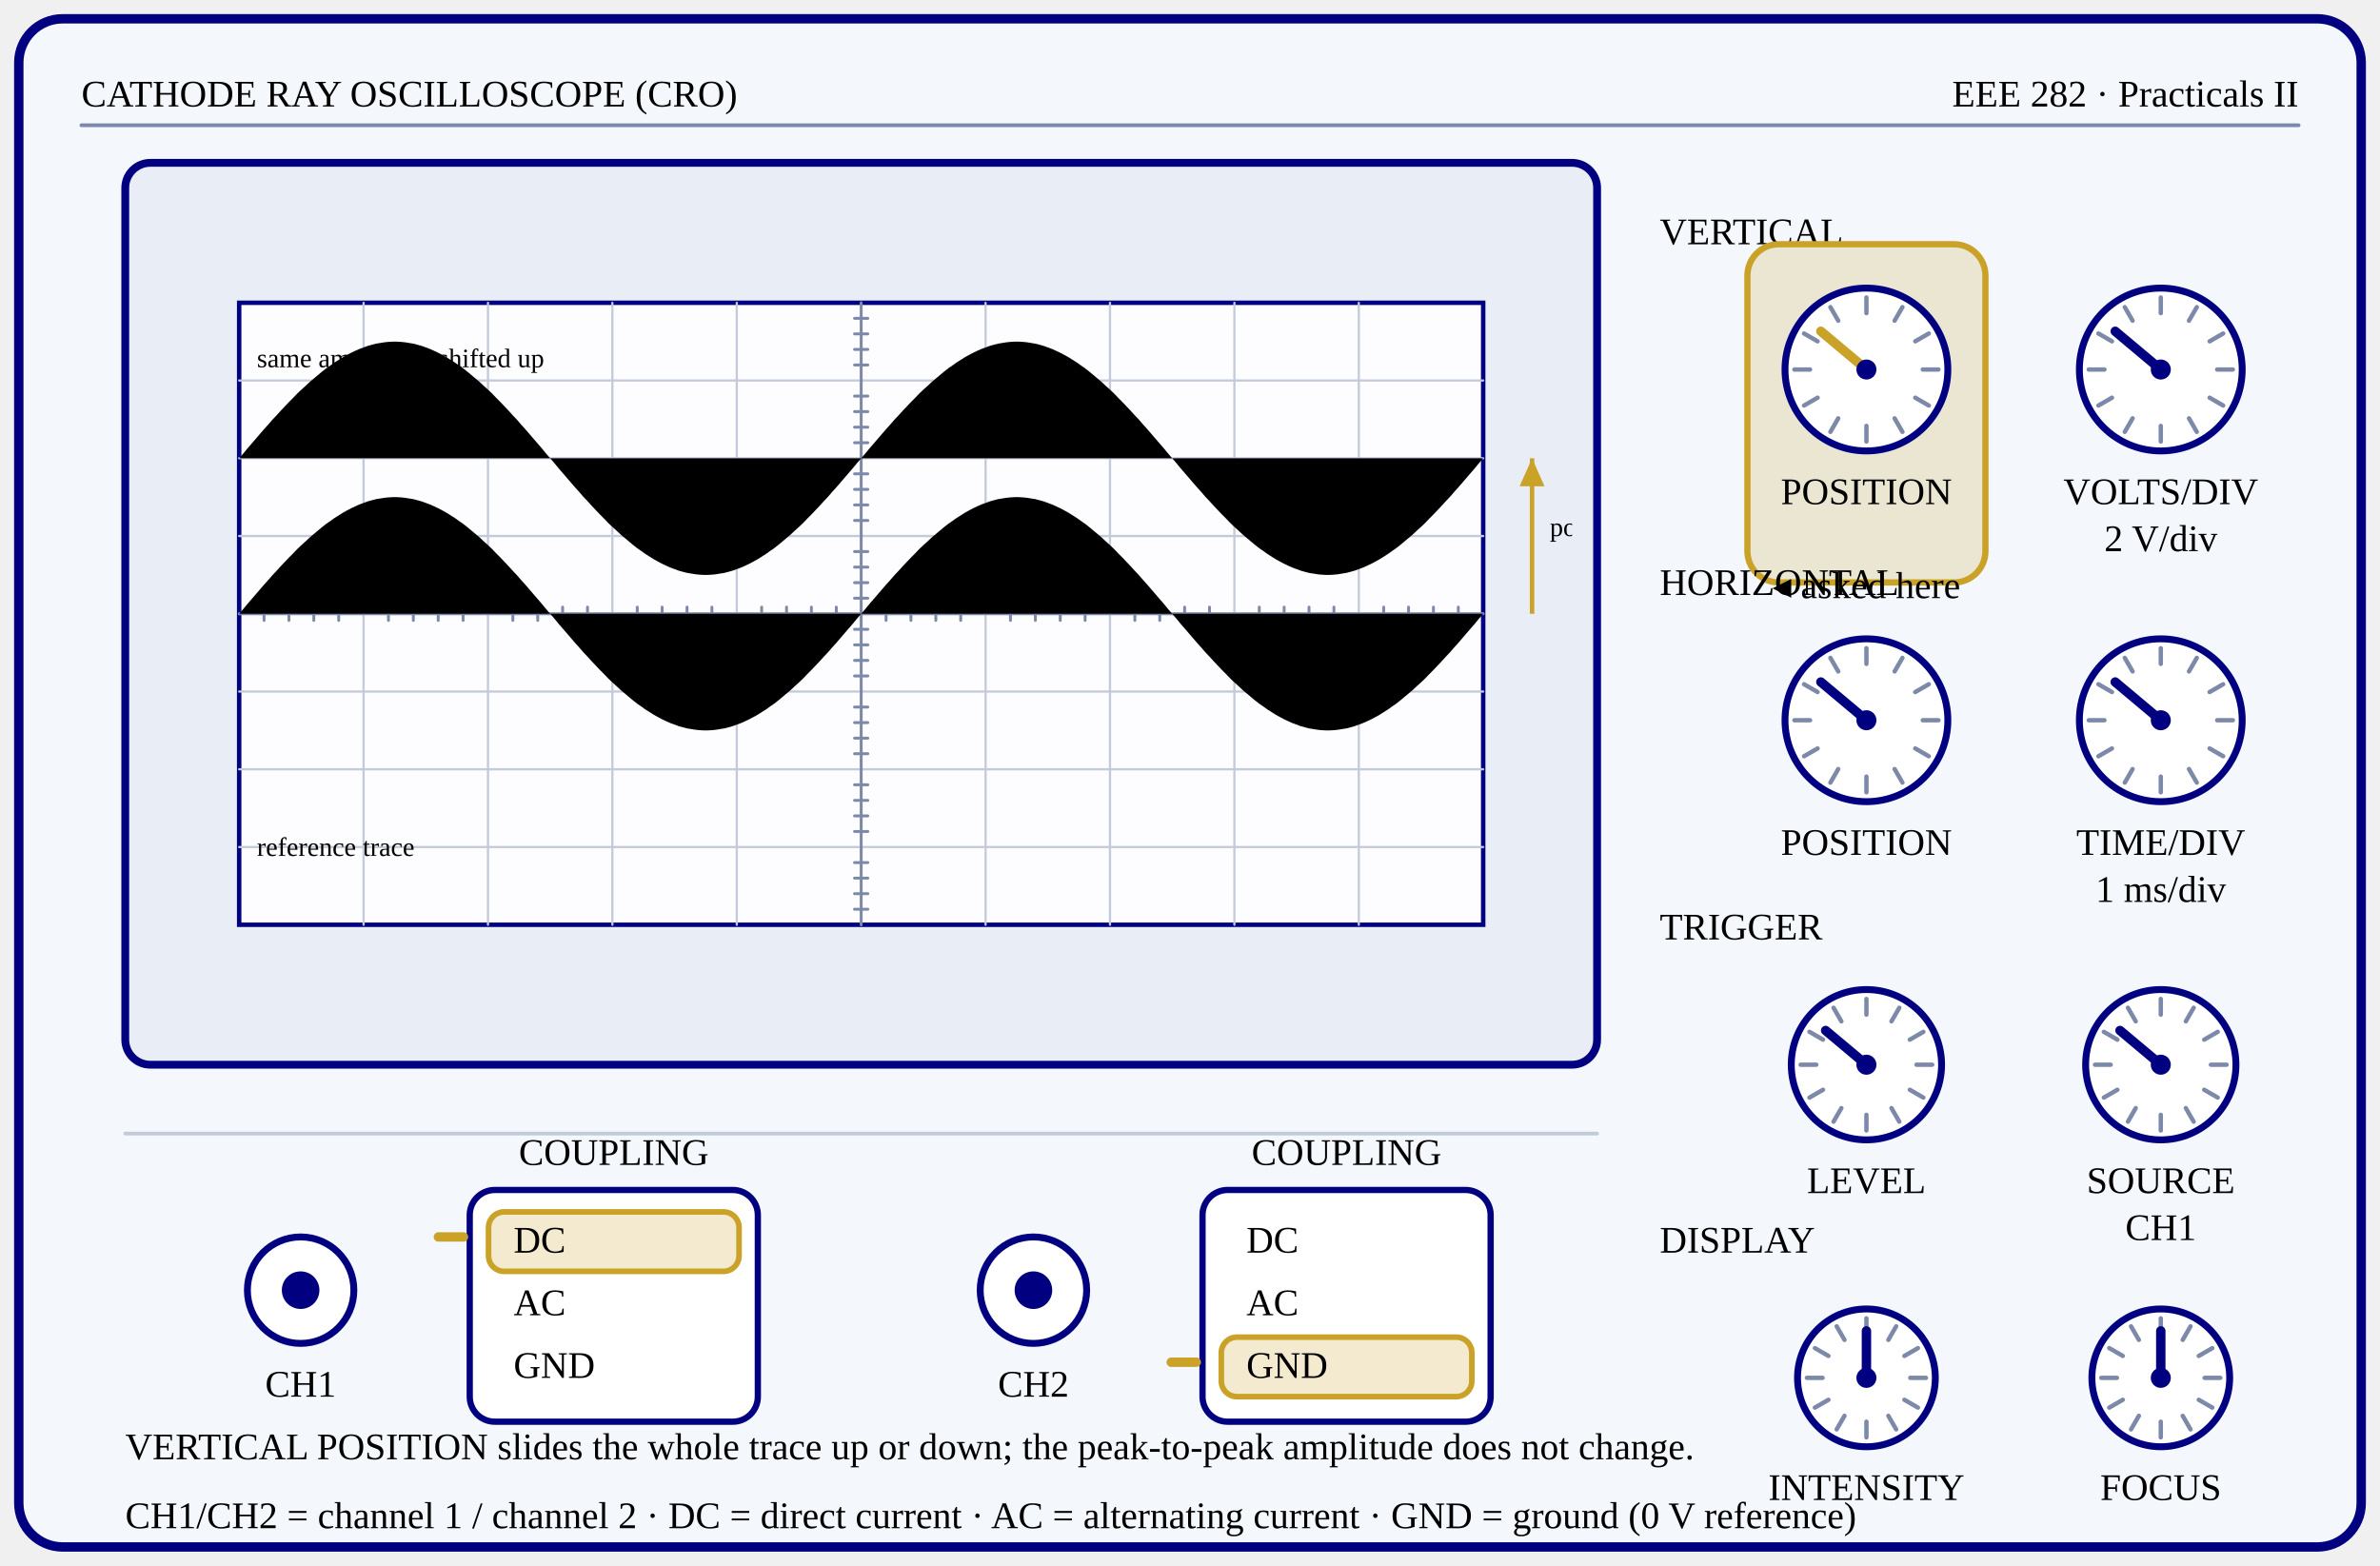
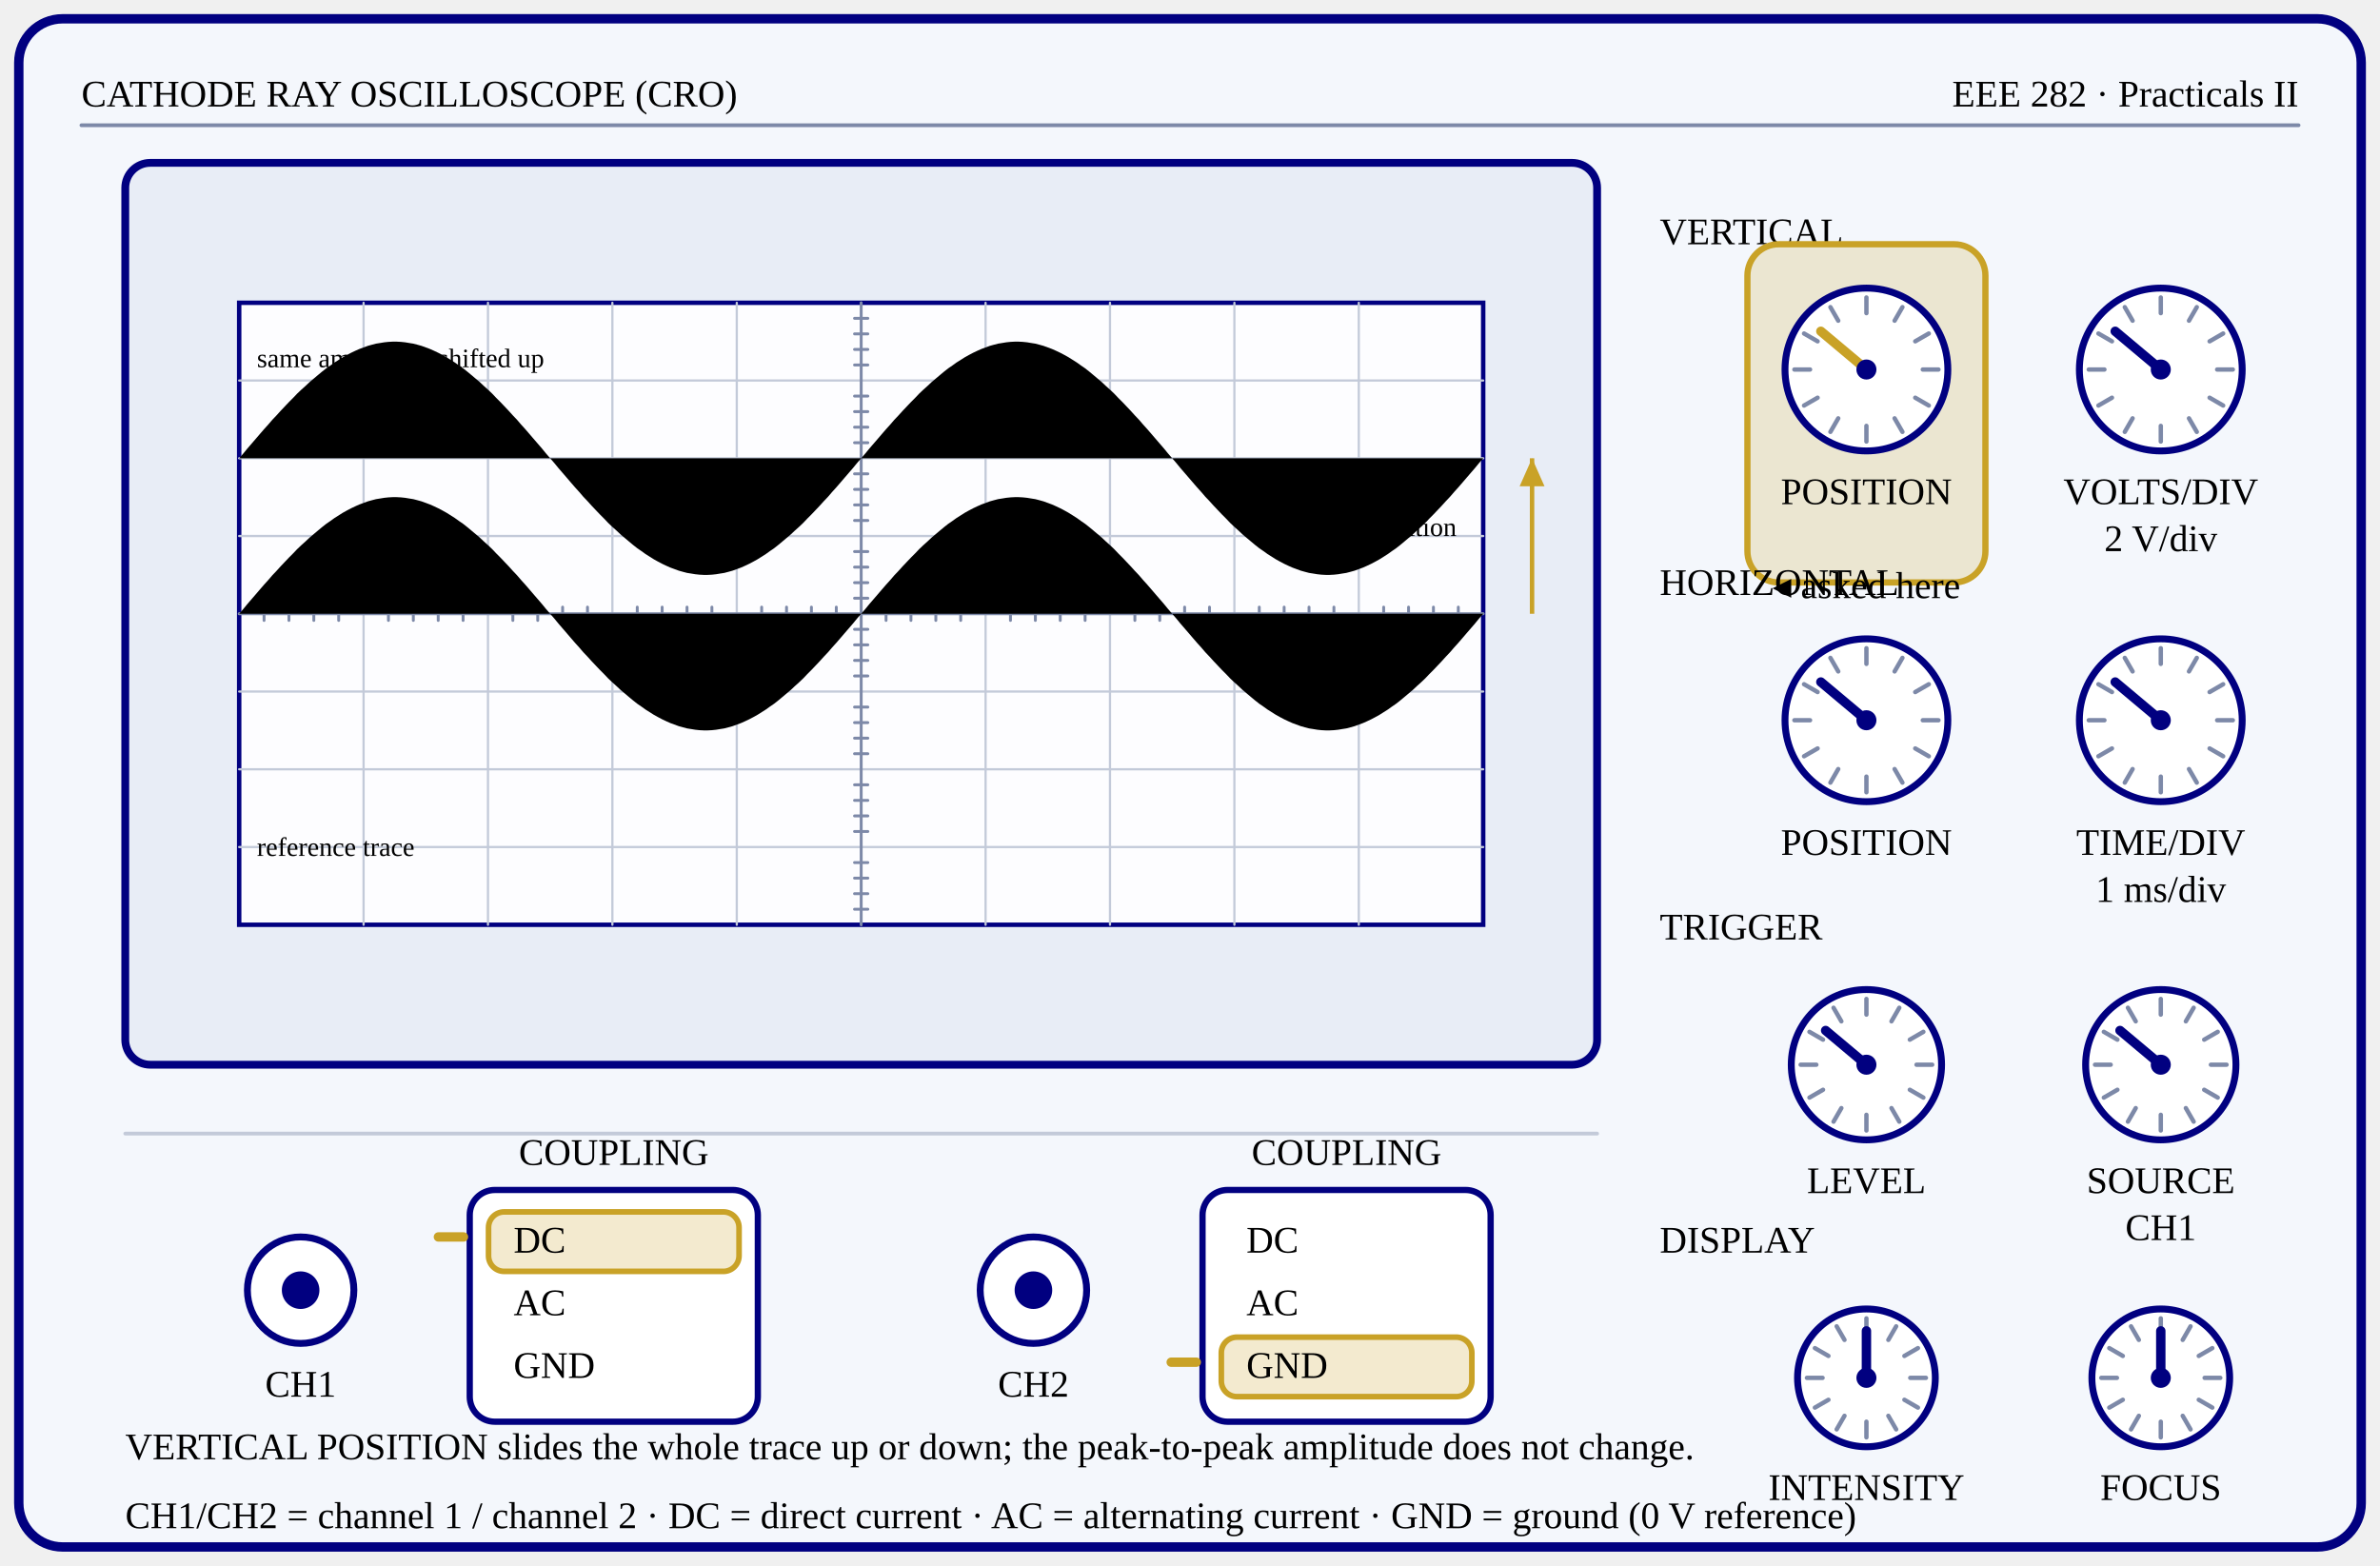
<svg xmlns="http://www.w3.org/2000/svg" class="diagram-svg" viewBox="0 0 760 500" preserveAspectRatio="xMidYMid meet" role="img">
  <rect x="6" y="6" width="748" height="488" rx="14" fill="#f4f7fc" stroke="#010080" stroke-width="3" />
  <text class="tb" x="26" y="34">CATHODE RAY OSCILLOSCOPE (CRO)</text>
  <text class="t11" x="734" y="34" text-anchor="end">EEE 282 · Practicals II</text>
  <line x1="26" y1="40" x2="734" y2="40" stroke="#7d89a8" stroke-width="1.2" stroke-linecap="round" />
  <rect x="40" y="52" width="470" height="288" rx="8" fill="#e8edf6" stroke="#010080" stroke-width="2.5" />
  <svg x="48" y="60" width="454" height="272" viewBox="0 0 640 320" preserveAspectRatio="xMidYMid meet">
    <rect x="40" y="20" width="560" height="280" fill="#fdfdff" stroke="#010080" stroke-width="2" />
    <line x1="96" y1="20" x2="96" y2="300" stroke="#c3cad9" stroke-width="1" stroke-linecap="round" />
    <line x1="152" y1="20" x2="152" y2="300" stroke="#c3cad9" stroke-width="1" stroke-linecap="round" />
    <line x1="208" y1="20" x2="208" y2="300" stroke="#c3cad9" stroke-width="1" stroke-linecap="round" />
    <line x1="264" y1="20" x2="264" y2="300" stroke="#c3cad9" stroke-width="1" stroke-linecap="round" />
    <line x1="320" y1="20" x2="320" y2="300" stroke="#c3cad9" stroke-width="1" stroke-linecap="round" />
    <line x1="376" y1="20" x2="376" y2="300" stroke="#c3cad9" stroke-width="1" stroke-linecap="round" />
    <line x1="432" y1="20" x2="432" y2="300" stroke="#c3cad9" stroke-width="1" stroke-linecap="round" />
    <line x1="488" y1="20" x2="488" y2="300" stroke="#c3cad9" stroke-width="1" stroke-linecap="round" />
    <line x1="544" y1="20" x2="544" y2="300" stroke="#c3cad9" stroke-width="1" stroke-linecap="round" />
    <line x1="40" y1="55" x2="600" y2="55" stroke="#c3cad9" stroke-width="1" stroke-linecap="round" />
    <line x1="40" y1="90" x2="600" y2="90" stroke="#c3cad9" stroke-width="1" stroke-linecap="round" />
    <line x1="40" y1="125" x2="600" y2="125" stroke="#c3cad9" stroke-width="1" stroke-linecap="round" />
    <line x1="40" y1="160" x2="600" y2="160" stroke="#c3cad9" stroke-width="1" stroke-linecap="round" />
    <line x1="40" y1="195" x2="600" y2="195" stroke="#c3cad9" stroke-width="1" stroke-linecap="round" />
    <line x1="40" y1="230" x2="600" y2="230" stroke="#c3cad9" stroke-width="1" stroke-linecap="round" />
    <line x1="40" y1="265" x2="600" y2="265" stroke="#c3cad9" stroke-width="1" stroke-linecap="round" />
    <line x1="40" y1="160" x2="600" y2="160" stroke="#7d89a8" stroke-width="1.3" stroke-linecap="round" />
    <line x1="320" y1="20" x2="320" y2="300" stroke="#7d89a8" stroke-width="1.3" stroke-linecap="round" />
    <line x1="51.2" y1="157" x2="51.2" y2="163" stroke="#7d89a8" stroke-width="1.3" stroke-linecap="round" />
    <line x1="62.4" y1="157" x2="62.4" y2="163" stroke="#7d89a8" stroke-width="1.3" stroke-linecap="round" />
    <line x1="73.6" y1="157" x2="73.6" y2="163" stroke="#7d89a8" stroke-width="1.3" stroke-linecap="round" />
    <line x1="84.8" y1="157" x2="84.8" y2="163" stroke="#7d89a8" stroke-width="1.3" stroke-linecap="round" />
    <line x1="107.2" y1="157" x2="107.2" y2="163" stroke="#7d89a8" stroke-width="1.3" stroke-linecap="round" />
    <line x1="118.4" y1="157" x2="118.4" y2="163" stroke="#7d89a8" stroke-width="1.3" stroke-linecap="round" />
    <line x1="129.6" y1="157" x2="129.6" y2="163" stroke="#7d89a8" stroke-width="1.3" stroke-linecap="round" />
    <line x1="140.8" y1="157" x2="140.8" y2="163" stroke="#7d89a8" stroke-width="1.3" stroke-linecap="round" />
    <line x1="163.2" y1="157" x2="163.2" y2="163" stroke="#7d89a8" stroke-width="1.3" stroke-linecap="round" />
    <line x1="174.4" y1="157" x2="174.4" y2="163" stroke="#7d89a8" stroke-width="1.3" stroke-linecap="round" />
    <line x1="185.6" y1="157" x2="185.6" y2="163" stroke="#7d89a8" stroke-width="1.3" stroke-linecap="round" />
    <line x1="196.8" y1="157" x2="196.8" y2="163" stroke="#7d89a8" stroke-width="1.3" stroke-linecap="round" />
    <line x1="219.2" y1="157" x2="219.2" y2="163" stroke="#7d89a8" stroke-width="1.3" stroke-linecap="round" />
    <line x1="230.4" y1="157" x2="230.4" y2="163" stroke="#7d89a8" stroke-width="1.3" stroke-linecap="round" />
    <line x1="241.6" y1="157" x2="241.6" y2="163" stroke="#7d89a8" stroke-width="1.3" stroke-linecap="round" />
    <line x1="252.8" y1="157" x2="252.8" y2="163" stroke="#7d89a8" stroke-width="1.3" stroke-linecap="round" />
    <line x1="275.2" y1="157" x2="275.2" y2="163" stroke="#7d89a8" stroke-width="1.3" stroke-linecap="round" />
    <line x1="286.4" y1="157" x2="286.4" y2="163" stroke="#7d89a8" stroke-width="1.3" stroke-linecap="round" />
    <line x1="297.6" y1="157" x2="297.6" y2="163" stroke="#7d89a8" stroke-width="1.3" stroke-linecap="round" />
    <line x1="308.8" y1="157" x2="308.8" y2="163" stroke="#7d89a8" stroke-width="1.3" stroke-linecap="round" />
    <line x1="331.2" y1="157" x2="331.2" y2="163" stroke="#7d89a8" stroke-width="1.3" stroke-linecap="round" />
    <line x1="342.4" y1="157" x2="342.4" y2="163" stroke="#7d89a8" stroke-width="1.3" stroke-linecap="round" />
    <line x1="353.6" y1="157" x2="353.6" y2="163" stroke="#7d89a8" stroke-width="1.3" stroke-linecap="round" />
    <line x1="364.8" y1="157" x2="364.8" y2="163" stroke="#7d89a8" stroke-width="1.3" stroke-linecap="round" />
    <line x1="387.2" y1="157" x2="387.2" y2="163" stroke="#7d89a8" stroke-width="1.3" stroke-linecap="round" />
    <line x1="398.4" y1="157" x2="398.4" y2="163" stroke="#7d89a8" stroke-width="1.3" stroke-linecap="round" />
    <line x1="409.6" y1="157" x2="409.6" y2="163" stroke="#7d89a8" stroke-width="1.3" stroke-linecap="round" />
    <line x1="420.8" y1="157" x2="420.8" y2="163" stroke="#7d89a8" stroke-width="1.3" stroke-linecap="round" />
    <line x1="443.2" y1="157" x2="443.2" y2="163" stroke="#7d89a8" stroke-width="1.3" stroke-linecap="round" />
    <line x1="454.4" y1="157" x2="454.4" y2="163" stroke="#7d89a8" stroke-width="1.3" stroke-linecap="round" />
    <line x1="465.6" y1="157" x2="465.6" y2="163" stroke="#7d89a8" stroke-width="1.3" stroke-linecap="round" />
    <line x1="476.8" y1="157" x2="476.8" y2="163" stroke="#7d89a8" stroke-width="1.3" stroke-linecap="round" />
    <line x1="499.2" y1="157" x2="499.2" y2="163" stroke="#7d89a8" stroke-width="1.3" stroke-linecap="round" />
    <line x1="510.4" y1="157" x2="510.4" y2="163" stroke="#7d89a8" stroke-width="1.3" stroke-linecap="round" />
    <line x1="521.6" y1="157" x2="521.6" y2="163" stroke="#7d89a8" stroke-width="1.3" stroke-linecap="round" />
    <line x1="532.8" y1="157" x2="532.8" y2="163" stroke="#7d89a8" stroke-width="1.3" stroke-linecap="round" />
    <line x1="555.2" y1="157" x2="555.2" y2="163" stroke="#7d89a8" stroke-width="1.3" stroke-linecap="round" />
    <line x1="566.4" y1="157" x2="566.4" y2="163" stroke="#7d89a8" stroke-width="1.3" stroke-linecap="round" />
    <line x1="577.6" y1="157" x2="577.6" y2="163" stroke="#7d89a8" stroke-width="1.3" stroke-linecap="round" />
    <line x1="588.8" y1="157" x2="588.8" y2="163" stroke="#7d89a8" stroke-width="1.3" stroke-linecap="round" />
    <line x1="317" y1="27" x2="323" y2="27" stroke="#7d89a8" stroke-width="1.3" stroke-linecap="round" />
    <line x1="317" y1="34" x2="323" y2="34" stroke="#7d89a8" stroke-width="1.3" stroke-linecap="round" />
    <line x1="317" y1="41" x2="323" y2="41" stroke="#7d89a8" stroke-width="1.3" stroke-linecap="round" />
    <line x1="317" y1="48" x2="323" y2="48" stroke="#7d89a8" stroke-width="1.3" stroke-linecap="round" />
    <line x1="317" y1="62" x2="323" y2="62" stroke="#7d89a8" stroke-width="1.3" stroke-linecap="round" />
    <line x1="317" y1="69" x2="323" y2="69" stroke="#7d89a8" stroke-width="1.3" stroke-linecap="round" />
    <line x1="317" y1="76" x2="323" y2="76" stroke="#7d89a8" stroke-width="1.3" stroke-linecap="round" />
    <line x1="317" y1="83" x2="323" y2="83" stroke="#7d89a8" stroke-width="1.3" stroke-linecap="round" />
    <line x1="317" y1="97" x2="323" y2="97" stroke="#7d89a8" stroke-width="1.3" stroke-linecap="round" />
    <line x1="317" y1="104" x2="323" y2="104" stroke="#7d89a8" stroke-width="1.3" stroke-linecap="round" />
    <line x1="317" y1="111" x2="323" y2="111" stroke="#7d89a8" stroke-width="1.3" stroke-linecap="round" />
    <line x1="317" y1="118" x2="323" y2="118" stroke="#7d89a8" stroke-width="1.3" stroke-linecap="round" />
    <line x1="317" y1="132" x2="323" y2="132" stroke="#7d89a8" stroke-width="1.3" stroke-linecap="round" />
    <line x1="317" y1="139" x2="323" y2="139" stroke="#7d89a8" stroke-width="1.3" stroke-linecap="round" />
    <line x1="317" y1="146" x2="323" y2="146" stroke="#7d89a8" stroke-width="1.3" stroke-linecap="round" />
    <line x1="317" y1="153" x2="323" y2="153" stroke="#7d89a8" stroke-width="1.3" stroke-linecap="round" />
    <line x1="317" y1="167" x2="323" y2="167" stroke="#7d89a8" stroke-width="1.3" stroke-linecap="round" />
    <line x1="317" y1="174" x2="323" y2="174" stroke="#7d89a8" stroke-width="1.3" stroke-linecap="round" />
    <line x1="317" y1="181" x2="323" y2="181" stroke="#7d89a8" stroke-width="1.3" stroke-linecap="round" />
    <line x1="317" y1="188" x2="323" y2="188" stroke="#7d89a8" stroke-width="1.3" stroke-linecap="round" />
    <line x1="317" y1="202" x2="323" y2="202" stroke="#7d89a8" stroke-width="1.3" stroke-linecap="round" />
    <line x1="317" y1="209" x2="323" y2="209" stroke="#7d89a8" stroke-width="1.3" stroke-linecap="round" />
    <line x1="317" y1="216" x2="323" y2="216" stroke="#7d89a8" stroke-width="1.3" stroke-linecap="round" />
    <line x1="317" y1="223" x2="323" y2="223" stroke="#7d89a8" stroke-width="1.3" stroke-linecap="round" />
    <line x1="317" y1="237" x2="323" y2="237" stroke="#7d89a8" stroke-width="1.3" stroke-linecap="round" />
    <line x1="317" y1="244" x2="323" y2="244" stroke="#7d89a8" stroke-width="1.3" stroke-linecap="round" />
    <line x1="317" y1="251" x2="323" y2="251" stroke="#7d89a8" stroke-width="1.3" stroke-linecap="round" />
    <line x1="317" y1="258" x2="323" y2="258" stroke="#7d89a8" stroke-width="1.3" stroke-linecap="round" />
    <line x1="317" y1="272" x2="323" y2="272" stroke="#7d89a8" stroke-width="1.3" stroke-linecap="round" />
    <line x1="317" y1="279" x2="323" y2="279" stroke="#7d89a8" stroke-width="1.3" stroke-linecap="round" />
    <line x1="317" y1="286" x2="323" y2="286" stroke="#7d89a8" stroke-width="1.3" stroke-linecap="round" />
    <line x1="317" y1="293" x2="323" y2="293" stroke="#7d89a8" stroke-width="1.3" stroke-linecap="round" />
    <path class="w" d="M40.0 160.0 L41.9 157.8 L43.7 155.6 L45.6 153.4 L47.5 151.2 L49.3 149.1 L51.2 146.9 L53.1 144.8 L54.9 142.7 L56.8 140.7 L58.7 138.6 L60.5 136.7 L62.4 134.7 L64.3 132.8 L66.1 130.9 L68.0 129.1 L69.9 127.4 L71.7 125.7 L73.6 124.1 L75.5 122.5 L77.3 121.0 L79.2 119.5 L81.1 118.2 L82.9 116.9 L84.8 115.7 L86.7 114.5 L88.5 113.5 L90.4 112.5 L92.3 111.6 L94.1 110.8 L96.0 110.1 L97.9 109.4 L99.7 108.9 L101.6 108.4 L103.5 108.1 L105.3 107.8 L107.2 107.6 L109.1 107.5 L110.9 107.5 L112.8 107.6 L114.7 107.8 L116.5 108.1 L118.4 108.4 L120.3 108.9 L122.1 109.4 L124.0 110.1 L125.9 110.8 L127.7 111.6 L129.6 112.5 L131.5 113.5 L133.3 114.5 L135.2 115.7 L137.1 116.9 L138.9 118.2 L140.8 119.5 L142.7 121.0 L144.5 122.5 L146.4 124.1 L148.3 125.7 L150.1 127.4 L152.0 129.1 L153.9 130.9 L155.7 132.8 L157.6 134.7 L159.5 136.7 L161.3 138.6 L163.2 140.7 L165.1 142.7 L166.9 144.8 L168.8 146.9 L170.7 149.1 L172.5 151.2 L174.4 153.4 L176.3 155.6 L178.1 157.8 L180.0 160.0 L181.9 162.2 L183.7 164.4 L185.6 166.6 L187.5 168.8 L189.3 170.9 L191.2 173.1 L193.1 175.2 L194.9 177.3 L196.8 179.3 L198.7 181.4 L200.5 183.3 L202.4 185.3 L204.3 187.2 L206.1 189.1 L208.0 190.9 L209.9 192.6 L211.7 194.3 L213.6 195.9 L215.5 197.5 L217.3 199.0 L219.2 200.5 L221.1 201.8 L222.9 203.1 L224.8 204.3 L226.7 205.5 L228.5 206.5 L230.4 207.5 L232.3 208.4 L234.1 209.2 L236.0 209.9 L237.9 210.6 L239.7 211.1 L241.6 211.6 L243.5 211.9 L245.3 212.2 L247.2 212.4 L249.1 212.5 L250.9 212.5 L252.8 212.4 L254.7 212.2 L256.5 211.9 L258.4 211.6 L260.3 211.1 L262.1 210.6 L264.0 209.9 L265.9 209.2 L267.7 208.4 L269.6 207.5 L271.5 206.5 L273.3 205.5 L275.2 204.3 L277.1 203.1 L278.9 201.8 L280.8 200.5 L282.7 199.0 L284.5 197.5 L286.4 195.9 L288.3 194.3 L290.1 192.6 L292.0 190.9 L293.9 189.1 L295.7 187.2 L297.6 185.3 L299.5 183.3 L301.3 181.4 L303.2 179.3 L305.1 177.3 L306.9 175.2 L308.8 173.1 L310.7 170.9 L312.5 168.8 L314.4 166.6 L316.3 164.4 L318.1 162.2 L320.0 160.0 L321.9 157.8 L323.7 155.6 L325.6 153.4 L327.5 151.2 L329.3 149.1 L331.2 146.9 L333.1 144.8 L334.9 142.7 L336.8 140.7 L338.7 138.6 L340.5 136.7 L342.4 134.7 L344.3 132.8 L346.1 130.9 L348.0 129.1 L349.9 127.4 L351.7 125.7 L353.6 124.1 L355.5 122.5 L357.3 121.0 L359.2 119.5 L361.1 118.2 L362.9 116.9 L364.8 115.7 L366.7 114.5 L368.5 113.5 L370.4 112.5 L372.3 111.6 L374.1 110.8 L376.0 110.1 L377.9 109.4 L379.7 108.9 L381.6 108.4 L383.5 108.1 L385.3 107.8 L387.2 107.6 L389.1 107.5 L390.9 107.5 L392.8 107.6 L394.7 107.8 L396.5 108.1 L398.4 108.4 L400.3 108.9 L402.1 109.4 L404.0 110.1 L405.9 110.8 L407.7 111.6 L409.6 112.5 L411.5 113.5 L413.3 114.5 L415.2 115.7 L417.1 116.9 L418.9 118.2 L420.8 119.5 L422.7 121.0 L424.5 122.5 L426.4 124.1 L428.3 125.7 L430.1 127.4 L432.0 129.1 L433.9 130.9 L435.7 132.8 L437.6 134.7 L439.5 136.7 L441.3 138.6 L443.2 140.7 L445.1 142.7 L446.9 144.8 L448.8 146.9 L450.7 149.1 L452.5 151.2 L454.4 153.4 L456.3 155.6 L458.1 157.8 L460.0 160.0 L461.9 162.2 L463.7 164.4 L465.6 166.6 L467.5 168.8 L469.3 170.9 L471.2 173.1 L473.1 175.2 L474.9 177.3 L476.8 179.3 L478.7 181.4 L480.5 183.3 L482.4 185.3 L484.3 187.2 L486.1 189.1 L488.0 190.9 L489.9 192.6 L491.7 194.3 L493.6 195.9 L495.5 197.5 L497.3 199.0 L499.2 200.5 L501.1 201.8 L502.9 203.1 L504.8 204.3 L506.7 205.5 L508.5 206.5 L510.4 207.5 L512.3 208.4 L514.1 209.2 L516.0 209.9 L517.9 210.6 L519.7 211.1 L521.6 211.6 L523.5 211.9 L525.3 212.2 L527.2 212.4 L529.1 212.5 L530.9 212.5 L532.8 212.4 L534.7 212.2 L536.5 211.9 L538.4 211.6 L540.3 211.1 L542.1 210.6 L544.0 209.9 L545.9 209.2 L547.7 208.4 L549.6 207.5 L551.5 206.5 L553.3 205.5 L555.2 204.3 L557.1 203.1 L558.9 201.8 L560.8 200.5 L562.7 199.0 L564.5 197.5 L566.4 195.9 L568.3 194.3 L570.1 192.6 L572.0 190.9 L573.9 189.1 L575.7 187.2 L577.6 185.3 L579.5 183.3 L581.3 181.4 L583.2 179.3 L585.1 177.3 L586.9 175.2 L588.8 173.1 L590.7 170.9 L592.5 168.8 L594.4 166.6 L596.3 164.4 L598.1 162.2 L600.0 160.0" />
    <path class="dm" d="M40.0 90.0 L41.9 87.8 L43.7 85.6 L45.6 83.4 L47.5 81.2 L49.3 79.1 L51.2 76.9 L53.1 74.8 L54.9 72.7 L56.8 70.7 L58.7 68.6 L60.5 66.7 L62.4 64.7 L64.3 62.8 L66.1 60.9 L68.0 59.1 L69.9 57.4 L71.7 55.7 L73.6 54.1 L75.5 52.5 L77.3 51.0 L79.2 49.5 L81.1 48.2 L82.9 46.9 L84.8 45.7 L86.7 44.5 L88.5 43.5 L90.4 42.5 L92.3 41.6 L94.1 40.8 L96.0 40.1 L97.9 39.4 L99.7 38.9 L101.6 38.4 L103.5 38.1 L105.3 37.8 L107.2 37.6 L109.1 37.5 L110.9 37.5 L112.8 37.6 L114.7 37.8 L116.5 38.1 L118.4 38.4 L120.3 38.9 L122.1 39.4 L124.0 40.1 L125.9 40.8 L127.7 41.6 L129.6 42.5 L131.5 43.5 L133.3 44.5 L135.2 45.7 L137.1 46.9 L138.9 48.2 L140.8 49.5 L142.7 51.0 L144.5 52.5 L146.4 54.1 L148.3 55.7 L150.1 57.4 L152.0 59.1 L153.9 60.9 L155.7 62.8 L157.6 64.7 L159.5 66.7 L161.3 68.6 L163.2 70.7 L165.1 72.7 L166.9 74.8 L168.8 76.9 L170.7 79.1 L172.5 81.2 L174.4 83.4 L176.3 85.6 L178.1 87.8 L180.0 90.0 L181.9 92.2 L183.7 94.4 L185.6 96.6 L187.5 98.8 L189.3 100.9 L191.2 103.1 L193.1 105.2 L194.9 107.3 L196.8 109.3 L198.7 111.4 L200.5 113.3 L202.4 115.3 L204.3 117.2 L206.1 119.1 L208.0 120.9 L209.9 122.6 L211.7 124.3 L213.6 125.9 L215.5 127.5 L217.3 129.0 L219.2 130.5 L221.1 131.8 L222.9 133.1 L224.8 134.3 L226.7 135.5 L228.5 136.5 L230.4 137.5 L232.3 138.4 L234.1 139.2 L236.0 139.9 L237.9 140.6 L239.7 141.1 L241.6 141.6 L243.5 141.9 L245.3 142.2 L247.2 142.4 L249.1 142.5 L250.9 142.5 L252.8 142.4 L254.7 142.2 L256.5 141.9 L258.4 141.6 L260.3 141.1 L262.1 140.6 L264.0 139.9 L265.9 139.2 L267.7 138.4 L269.6 137.5 L271.5 136.5 L273.3 135.5 L275.2 134.3 L277.1 133.1 L278.9 131.8 L280.8 130.5 L282.7 129.0 L284.5 127.5 L286.4 125.9 L288.3 124.3 L290.1 122.6 L292.0 120.9 L293.9 119.1 L295.7 117.2 L297.6 115.3 L299.5 113.3 L301.3 111.4 L303.2 109.3 L305.1 107.3 L306.9 105.2 L308.8 103.1 L310.7 100.9 L312.5 98.8 L314.4 96.6 L316.3 94.4 L318.1 92.2 L320.0 90.0 L321.9 87.8 L323.7 85.6 L325.6 83.4 L327.5 81.2 L329.3 79.1 L331.2 76.9 L333.1 74.8 L334.9 72.7 L336.8 70.7 L338.7 68.6 L340.5 66.7 L342.4 64.7 L344.3 62.8 L346.1 60.9 L348.0 59.1 L349.9 57.4 L351.7 55.7 L353.6 54.1 L355.5 52.5 L357.3 51.0 L359.2 49.5 L361.1 48.2 L362.9 46.9 L364.8 45.7 L366.7 44.5 L368.5 43.5 L370.4 42.5 L372.3 41.6 L374.1 40.8 L376.0 40.1 L377.9 39.4 L379.7 38.9 L381.6 38.4 L383.5 38.1 L385.3 37.8 L387.2 37.6 L389.1 37.5 L390.9 37.5 L392.8 37.6 L394.7 37.8 L396.5 38.1 L398.4 38.4 L400.3 38.9 L402.1 39.4 L404.0 40.1 L405.9 40.8 L407.7 41.6 L409.6 42.5 L411.5 43.5 L413.3 44.5 L415.2 45.7 L417.1 46.9 L418.9 48.2 L420.8 49.5 L422.7 51.0 L424.5 52.5 L426.4 54.1 L428.3 55.7 L430.1 57.4 L432.0 59.1 L433.9 60.9 L435.7 62.8 L437.6 64.7 L439.5 66.7 L441.3 68.6 L443.2 70.7 L445.1 72.7 L446.9 74.8 L448.8 76.9 L450.7 79.1 L452.5 81.2 L454.4 83.4 L456.3 85.6 L458.1 87.8 L460.0 90.0 L461.9 92.2 L463.7 94.4 L465.6 96.6 L467.5 98.8 L469.3 100.9 L471.2 103.1 L473.1 105.2 L474.9 107.3 L476.8 109.3 L478.7 111.4 L480.5 113.3 L482.4 115.3 L484.3 117.2 L486.1 119.1 L488.0 120.9 L489.9 122.6 L491.7 124.3 L493.6 125.9 L495.5 127.5 L497.3 129.0 L499.2 130.5 L501.1 131.8 L502.9 133.1 L504.8 134.3 L506.7 135.5 L508.5 136.5 L510.4 137.5 L512.3 138.4 L514.1 139.2 L516.0 139.9 L517.9 140.6 L519.7 141.1 L521.6 141.6 L523.5 141.9 L525.3 142.2 L527.2 142.4 L529.1 142.5 L530.9 142.5 L532.8 142.4 L534.7 142.2 L536.5 141.9 L538.4 141.6 L540.3 141.1 L542.1 140.6 L544.0 139.9 L545.9 139.2 L547.7 138.4 L549.6 137.5 L551.5 136.5 L553.3 135.5 L555.2 134.3 L557.1 133.1 L558.9 131.8 L560.8 130.5 L562.7 129.0 L564.5 127.5 L566.4 125.9 L568.3 124.3 L570.1 122.6 L572.0 120.9 L573.9 119.1 L575.7 117.2 L577.6 115.3 L579.5 113.3 L581.3 111.4 L583.2 109.3 L585.1 107.3 L586.9 105.2 L588.8 103.1 L590.7 100.9 L592.5 98.8 L594.4 96.6 L596.3 94.4 L598.1 92.2 L600.0 90.0" />
    <path d="M622,160 L622,90" fill="none" stroke="#C9A227" stroke-width="2" marker-end="url(#ahsq23)" />
    <defs>
      <marker id="ahsq23" viewBox="0 0 10 10" refX="9" refY="5" markerWidth="7" markerHeight="7" orient="auto-start-reverse">
        <path d="M0,1 L9,5 L0,9 z" fill="#C9A227" />
      </marker>
    </defs>
-     <text class="tg" x="630" y="125">position</text>
+     <text class="tg" x="588" y="125" text-anchor="end">position</text>
    <text class="t12" x="48" y="49">same amplitude, shifted up</text>
    <text class="t12" x="48" y="269">reference trace</text>
  </svg>
  <text class="tb" x="530" y="78">VERTICAL</text>
  <rect x="558" y="78" width="76" height="108" rx="10" fill="rgba(201,162,39,0.20)" stroke="#C9A227" stroke-width="2" />
  <circle cx="596" cy="118" r="26" fill="#ffffff" stroke="#010080" stroke-width="2.2" />
  <line x1="580.412" y1="109" x2="576.081" y2="106.5" stroke="#7d89a8" stroke-width="1.4" stroke-linecap="round" />
  <line x1="587" y1="102.412" x2="584.5" y2="98.081" stroke="#7d89a8" stroke-width="1.4" stroke-linecap="round" />
  <line x1="596" y1="100" x2="596" y2="95" stroke="#7d89a8" stroke-width="1.4" stroke-linecap="round" />
  <line x1="605" y1="102.412" x2="607.5" y2="98.081" stroke="#7d89a8" stroke-width="1.4" stroke-linecap="round" />
  <line x1="611.588" y1="109" x2="615.919" y2="106.5" stroke="#7d89a8" stroke-width="1.4" stroke-linecap="round" />
  <line x1="614" y1="118" x2="619" y2="118" stroke="#7d89a8" stroke-width="1.4" stroke-linecap="round" />
  <line x1="611.588" y1="127" x2="615.919" y2="129.5" stroke="#7d89a8" stroke-width="1.4" stroke-linecap="round" />
  <line x1="605" y1="133.588" x2="607.5" y2="137.919" stroke="#7d89a8" stroke-width="1.4" stroke-linecap="round" />
  <line x1="596" y1="136" x2="596" y2="141" stroke="#7d89a8" stroke-width="1.4" stroke-linecap="round" />
  <line x1="587" y1="133.588" x2="584.5" y2="137.919" stroke="#7d89a8" stroke-width="1.4" stroke-linecap="round" />
  <line x1="580.412" y1="127" x2="576.081" y2="129.5" stroke="#7d89a8" stroke-width="1.4" stroke-linecap="round" />
  <line x1="578" y1="118" x2="573" y2="118" stroke="#7d89a8" stroke-width="1.4" stroke-linecap="round" />
  <line x1="596" y1="118" x2="581.445" y2="105.787" stroke="#C9A227" stroke-width="3" stroke-linecap="round" />
  <circle cx="596" cy="118" r="3.2" fill="#010080" />
  <text class="tg" x="596" y="161" text-anchor="middle">POSITION</text>
  <text class="tg" x="596" y="191" text-anchor="middle">◂ asked here</text>
  <circle cx="690" cy="118" r="26" fill="#ffffff" stroke="#010080" stroke-width="2.2" />
  <line x1="674.412" y1="109" x2="670.081" y2="106.5" stroke="#7d89a8" stroke-width="1.4" stroke-linecap="round" />
  <line x1="681" y1="102.412" x2="678.5" y2="98.081" stroke="#7d89a8" stroke-width="1.4" stroke-linecap="round" />
  <line x1="690" y1="100" x2="690" y2="95" stroke="#7d89a8" stroke-width="1.4" stroke-linecap="round" />
  <line x1="699" y1="102.412" x2="701.5" y2="98.081" stroke="#7d89a8" stroke-width="1.4" stroke-linecap="round" />
  <line x1="705.588" y1="109" x2="709.919" y2="106.5" stroke="#7d89a8" stroke-width="1.4" stroke-linecap="round" />
  <line x1="708" y1="118" x2="713" y2="118" stroke="#7d89a8" stroke-width="1.4" stroke-linecap="round" />
  <line x1="705.588" y1="127" x2="709.919" y2="129.5" stroke="#7d89a8" stroke-width="1.4" stroke-linecap="round" />
  <line x1="699" y1="133.588" x2="701.5" y2="137.919" stroke="#7d89a8" stroke-width="1.4" stroke-linecap="round" />
  <line x1="690" y1="136" x2="690" y2="141" stroke="#7d89a8" stroke-width="1.4" stroke-linecap="round" />
  <line x1="681" y1="133.588" x2="678.5" y2="137.919" stroke="#7d89a8" stroke-width="1.4" stroke-linecap="round" />
  <line x1="674.412" y1="127" x2="670.081" y2="129.5" stroke="#7d89a8" stroke-width="1.4" stroke-linecap="round" />
  <line x1="672" y1="118" x2="667" y2="118" stroke="#7d89a8" stroke-width="1.4" stroke-linecap="round" />
  <line x1="690" y1="118" x2="675.445" y2="105.787" stroke="#010080" stroke-width="3" stroke-linecap="round" />
  <circle cx="690" cy="118" r="3.2" fill="#010080" />
  <text class="tb" x="690" y="161" text-anchor="middle">VOLTS/DIV</text>
  <text class="t11" x="690" y="176" text-anchor="middle">2 V/div</text>
  <text class="tb" x="530" y="190">HORIZONTAL</text>
  <circle cx="596" cy="230" r="26" fill="#ffffff" stroke="#010080" stroke-width="2.2" />
  <line x1="580.412" y1="221" x2="576.081" y2="218.5" stroke="#7d89a8" stroke-width="1.4" stroke-linecap="round" />
  <line x1="587" y1="214.412" x2="584.5" y2="210.081" stroke="#7d89a8" stroke-width="1.4" stroke-linecap="round" />
  <line x1="596" y1="212" x2="596" y2="207" stroke="#7d89a8" stroke-width="1.4" stroke-linecap="round" />
  <line x1="605" y1="214.412" x2="607.5" y2="210.081" stroke="#7d89a8" stroke-width="1.4" stroke-linecap="round" />
  <line x1="611.588" y1="221" x2="615.919" y2="218.5" stroke="#7d89a8" stroke-width="1.4" stroke-linecap="round" />
  <line x1="614" y1="230" x2="619" y2="230" stroke="#7d89a8" stroke-width="1.4" stroke-linecap="round" />
  <line x1="611.588" y1="239" x2="615.919" y2="241.5" stroke="#7d89a8" stroke-width="1.4" stroke-linecap="round" />
  <line x1="605" y1="245.588" x2="607.5" y2="249.919" stroke="#7d89a8" stroke-width="1.4" stroke-linecap="round" />
  <line x1="596" y1="248" x2="596" y2="253" stroke="#7d89a8" stroke-width="1.4" stroke-linecap="round" />
  <line x1="587" y1="245.588" x2="584.5" y2="249.919" stroke="#7d89a8" stroke-width="1.4" stroke-linecap="round" />
  <line x1="580.412" y1="239" x2="576.081" y2="241.5" stroke="#7d89a8" stroke-width="1.4" stroke-linecap="round" />
  <line x1="578" y1="230" x2="573" y2="230" stroke="#7d89a8" stroke-width="1.4" stroke-linecap="round" />
  <line x1="596" y1="230" x2="581.445" y2="217.787" stroke="#010080" stroke-width="3" stroke-linecap="round" />
  <circle cx="596" cy="230" r="3.2" fill="#010080" />
  <text class="tb" x="596" y="273" text-anchor="middle">POSITION</text>
  <circle cx="690" cy="230" r="26" fill="#ffffff" stroke="#010080" stroke-width="2.2" />
  <line x1="674.412" y1="221" x2="670.081" y2="218.5" stroke="#7d89a8" stroke-width="1.4" stroke-linecap="round" />
  <line x1="681" y1="214.412" x2="678.5" y2="210.081" stroke="#7d89a8" stroke-width="1.4" stroke-linecap="round" />
  <line x1="690" y1="212" x2="690" y2="207" stroke="#7d89a8" stroke-width="1.4" stroke-linecap="round" />
  <line x1="699" y1="214.412" x2="701.5" y2="210.081" stroke="#7d89a8" stroke-width="1.4" stroke-linecap="round" />
  <line x1="705.588" y1="221" x2="709.919" y2="218.5" stroke="#7d89a8" stroke-width="1.4" stroke-linecap="round" />
  <line x1="708" y1="230" x2="713" y2="230" stroke="#7d89a8" stroke-width="1.4" stroke-linecap="round" />
  <line x1="705.588" y1="239" x2="709.919" y2="241.5" stroke="#7d89a8" stroke-width="1.4" stroke-linecap="round" />
  <line x1="699" y1="245.588" x2="701.5" y2="249.919" stroke="#7d89a8" stroke-width="1.4" stroke-linecap="round" />
  <line x1="690" y1="248" x2="690" y2="253" stroke="#7d89a8" stroke-width="1.4" stroke-linecap="round" />
  <line x1="681" y1="245.588" x2="678.5" y2="249.919" stroke="#7d89a8" stroke-width="1.4" stroke-linecap="round" />
  <line x1="674.412" y1="239" x2="670.081" y2="241.5" stroke="#7d89a8" stroke-width="1.4" stroke-linecap="round" />
  <line x1="672" y1="230" x2="667" y2="230" stroke="#7d89a8" stroke-width="1.4" stroke-linecap="round" />
  <line x1="690" y1="230" x2="675.445" y2="217.787" stroke="#010080" stroke-width="3" stroke-linecap="round" />
  <circle cx="690" cy="230" r="3.2" fill="#010080" />
  <text class="tb" x="690" y="273" text-anchor="middle">TIME/DIV</text>
  <text class="t11" x="690" y="288" text-anchor="middle">1 ms/div</text>
  <text class="tb" x="530" y="300">TRIGGER</text>
  <circle cx="596" cy="340" r="24" fill="#ffffff" stroke="#010080" stroke-width="2.2" />
  <line x1="582.144" y1="332" x2="577.813" y2="329.5" stroke="#7d89a8" stroke-width="1.4" stroke-linecap="round" />
  <line x1="588" y1="326.144" x2="585.5" y2="321.813" stroke="#7d89a8" stroke-width="1.4" stroke-linecap="round" />
  <line x1="596" y1="324" x2="596" y2="319" stroke="#7d89a8" stroke-width="1.4" stroke-linecap="round" />
  <line x1="604" y1="326.144" x2="606.5" y2="321.813" stroke="#7d89a8" stroke-width="1.4" stroke-linecap="round" />
  <line x1="609.856" y1="332" x2="614.187" y2="329.5" stroke="#7d89a8" stroke-width="1.4" stroke-linecap="round" />
  <line x1="612" y1="340" x2="617" y2="340" stroke="#7d89a8" stroke-width="1.4" stroke-linecap="round" />
  <line x1="609.856" y1="348" x2="614.187" y2="350.5" stroke="#7d89a8" stroke-width="1.4" stroke-linecap="round" />
  <line x1="604" y1="353.856" x2="606.5" y2="358.187" stroke="#7d89a8" stroke-width="1.4" stroke-linecap="round" />
  <line x1="596" y1="356" x2="596" y2="361" stroke="#7d89a8" stroke-width="1.4" stroke-linecap="round" />
  <line x1="588" y1="353.856" x2="585.5" y2="358.187" stroke="#7d89a8" stroke-width="1.4" stroke-linecap="round" />
  <line x1="582.144" y1="348" x2="577.813" y2="350.5" stroke="#7d89a8" stroke-width="1.4" stroke-linecap="round" />
  <line x1="580" y1="340" x2="575" y2="340" stroke="#7d89a8" stroke-width="1.4" stroke-linecap="round" />
  <line x1="596" y1="340" x2="582.977" y2="329.073" stroke="#010080" stroke-width="3" stroke-linecap="round" />
  <circle cx="596" cy="340" r="3.2" fill="#010080" />
  <text class="tb" x="596" y="381" text-anchor="middle">LEVEL</text>
  <circle cx="690" cy="340" r="24" fill="#ffffff" stroke="#010080" stroke-width="2.2" />
  <line x1="676.144" y1="332" x2="671.813" y2="329.5" stroke="#7d89a8" stroke-width="1.4" stroke-linecap="round" />
  <line x1="682" y1="326.144" x2="679.5" y2="321.813" stroke="#7d89a8" stroke-width="1.4" stroke-linecap="round" />
  <line x1="690" y1="324" x2="690" y2="319" stroke="#7d89a8" stroke-width="1.4" stroke-linecap="round" />
  <line x1="698" y1="326.144" x2="700.5" y2="321.813" stroke="#7d89a8" stroke-width="1.4" stroke-linecap="round" />
  <line x1="703.856" y1="332" x2="708.187" y2="329.5" stroke="#7d89a8" stroke-width="1.4" stroke-linecap="round" />
  <line x1="706" y1="340" x2="711" y2="340" stroke="#7d89a8" stroke-width="1.4" stroke-linecap="round" />
  <line x1="703.856" y1="348" x2="708.187" y2="350.5" stroke="#7d89a8" stroke-width="1.4" stroke-linecap="round" />
  <line x1="698" y1="353.856" x2="700.5" y2="358.187" stroke="#7d89a8" stroke-width="1.4" stroke-linecap="round" />
  <line x1="690" y1="356" x2="690" y2="361" stroke="#7d89a8" stroke-width="1.4" stroke-linecap="round" />
  <line x1="682" y1="353.856" x2="679.5" y2="358.187" stroke="#7d89a8" stroke-width="1.4" stroke-linecap="round" />
  <line x1="676.144" y1="348" x2="671.813" y2="350.5" stroke="#7d89a8" stroke-width="1.4" stroke-linecap="round" />
  <line x1="674" y1="340" x2="669" y2="340" stroke="#7d89a8" stroke-width="1.4" stroke-linecap="round" />
  <line x1="690" y1="340" x2="676.977" y2="329.073" stroke="#010080" stroke-width="3" stroke-linecap="round" />
  <circle cx="690" cy="340" r="3.2" fill="#010080" />
  <text class="tb" x="690" y="381" text-anchor="middle">SOURCE</text>
  <text class="t11" x="690" y="396" text-anchor="middle">CH1</text>
  <text class="tb" x="530" y="400">DISPLAY</text>
  <circle cx="596" cy="440" r="22" fill="#ffffff" stroke="#010080" stroke-width="2.2" />
  <line x1="583.876" y1="433" x2="579.546" y2="430.5" stroke="#7d89a8" stroke-width="1.4" stroke-linecap="round" />
  <line x1="589" y1="427.876" x2="586.5" y2="423.546" stroke="#7d89a8" stroke-width="1.4" stroke-linecap="round" />
  <line x1="596" y1="426" x2="596" y2="421" stroke="#7d89a8" stroke-width="1.4" stroke-linecap="round" />
  <line x1="603" y1="427.876" x2="605.5" y2="423.546" stroke="#7d89a8" stroke-width="1.4" stroke-linecap="round" />
  <line x1="608.124" y1="433" x2="612.454" y2="430.5" stroke="#7d89a8" stroke-width="1.4" stroke-linecap="round" />
  <line x1="610" y1="440" x2="615" y2="440" stroke="#7d89a8" stroke-width="1.4" stroke-linecap="round" />
  <line x1="608.124" y1="447" x2="612.454" y2="449.5" stroke="#7d89a8" stroke-width="1.4" stroke-linecap="round" />
  <line x1="603" y1="452.124" x2="605.5" y2="456.454" stroke="#7d89a8" stroke-width="1.4" stroke-linecap="round" />
  <line x1="596" y1="454" x2="596" y2="459" stroke="#7d89a8" stroke-width="1.4" stroke-linecap="round" />
  <line x1="589" y1="452.124" x2="586.5" y2="456.454" stroke="#7d89a8" stroke-width="1.4" stroke-linecap="round" />
  <line x1="583.876" y1="447" x2="579.546" y2="449.5" stroke="#7d89a8" stroke-width="1.4" stroke-linecap="round" />
  <line x1="582" y1="440" x2="577" y2="440" stroke="#7d89a8" stroke-width="1.4" stroke-linecap="round" />
  <line x1="596" y1="440" x2="596" y2="425" stroke="#010080" stroke-width="3" stroke-linecap="round" />
  <circle cx="596" cy="440" r="3.2" fill="#010080" />
  <text class="tb" x="596" y="479" text-anchor="middle">INTENSITY</text>
  <circle cx="690" cy="440" r="22" fill="#ffffff" stroke="#010080" stroke-width="2.2" />
  <line x1="677.876" y1="433" x2="673.546" y2="430.5" stroke="#7d89a8" stroke-width="1.4" stroke-linecap="round" />
  <line x1="683" y1="427.876" x2="680.5" y2="423.546" stroke="#7d89a8" stroke-width="1.4" stroke-linecap="round" />
  <line x1="690" y1="426" x2="690" y2="421" stroke="#7d89a8" stroke-width="1.4" stroke-linecap="round" />
  <line x1="697" y1="427.876" x2="699.5" y2="423.546" stroke="#7d89a8" stroke-width="1.4" stroke-linecap="round" />
  <line x1="702.124" y1="433" x2="706.454" y2="430.5" stroke="#7d89a8" stroke-width="1.4" stroke-linecap="round" />
  <line x1="704" y1="440" x2="709" y2="440" stroke="#7d89a8" stroke-width="1.4" stroke-linecap="round" />
  <line x1="702.124" y1="447" x2="706.454" y2="449.5" stroke="#7d89a8" stroke-width="1.4" stroke-linecap="round" />
  <line x1="697" y1="452.124" x2="699.5" y2="456.454" stroke="#7d89a8" stroke-width="1.4" stroke-linecap="round" />
  <line x1="690" y1="454" x2="690" y2="459" stroke="#7d89a8" stroke-width="1.4" stroke-linecap="round" />
  <line x1="683" y1="452.124" x2="680.5" y2="456.454" stroke="#7d89a8" stroke-width="1.4" stroke-linecap="round" />
  <line x1="677.876" y1="447" x2="673.546" y2="449.5" stroke="#7d89a8" stroke-width="1.4" stroke-linecap="round" />
  <line x1="676" y1="440" x2="671" y2="440" stroke="#7d89a8" stroke-width="1.4" stroke-linecap="round" />
  <line x1="690" y1="440" x2="690" y2="425" stroke="#010080" stroke-width="3" stroke-linecap="round" />
  <circle cx="690" cy="440" r="3.2" fill="#010080" />
  <text class="tb" x="690" y="479" text-anchor="middle">FOCUS</text>
  <line x1="40" y1="362" x2="510" y2="362" stroke="#c3cad9" stroke-width="1.2" stroke-linecap="round" />
  <circle cx="96" cy="412" r="17" fill="#ffffff" stroke="#010080" stroke-width="2.2" />
  <circle cx="96" cy="412" r="6" fill="#010080" />
  <text class="tb" x="96" y="446" text-anchor="middle">CH1</text>
  <rect x="150" y="380" width="92" height="74" rx="8" fill="#ffffff" stroke="#010080" stroke-width="2" />
  <text class="tb" x="196" y="372" text-anchor="middle">COUPLING</text>
  <rect x="156" y="387" width="80" height="19" rx="5" fill="rgba(201,162,39,0.22)" stroke="#C9A227" stroke-width="1.8" />
  <text class="tg" x="164" y="400">DC</text>
  <text class="t12" x="164" y="420">AC</text>
  <text class="t12" x="164" y="440">GND</text>
  <line x1="140" y1="395" x2="148" y2="395" stroke="#C9A227" stroke-width="3" stroke-linecap="round" />
  <circle cx="330" cy="412" r="17" fill="#ffffff" stroke="#010080" stroke-width="2.2" />
  <circle cx="330" cy="412" r="6" fill="#010080" />
  <text class="tb" x="330" y="446" text-anchor="middle">CH2</text>
  <rect x="384" y="380" width="92" height="74" rx="8" fill="#ffffff" stroke="#010080" stroke-width="2" />
  <text class="tb" x="430" y="372" text-anchor="middle">COUPLING</text>
  <text class="t12" x="398" y="400">DC</text>
  <text class="t12" x="398" y="420">AC</text>
  <rect x="390" y="427" width="80" height="19" rx="5" fill="rgba(201,162,39,0.22)" stroke="#C9A227" stroke-width="1.8" />
  <text class="tg" x="398" y="440">GND</text>
  <line x1="374" y1="435" x2="382" y2="435" stroke="#C9A227" stroke-width="3" stroke-linecap="round" />
  <text class="t12" x="40" y="466">VERTICAL POSITION slides the whole trace up or down; the peak-to-peak amplitude does not change.</text>
  <text class="t10" x="40" y="488">CH1/CH2 = channel 1 / channel 2   ·   DC = direct current   ·   AC = alternating current   ·   GND = ground (0 V reference)</text>
</svg>
